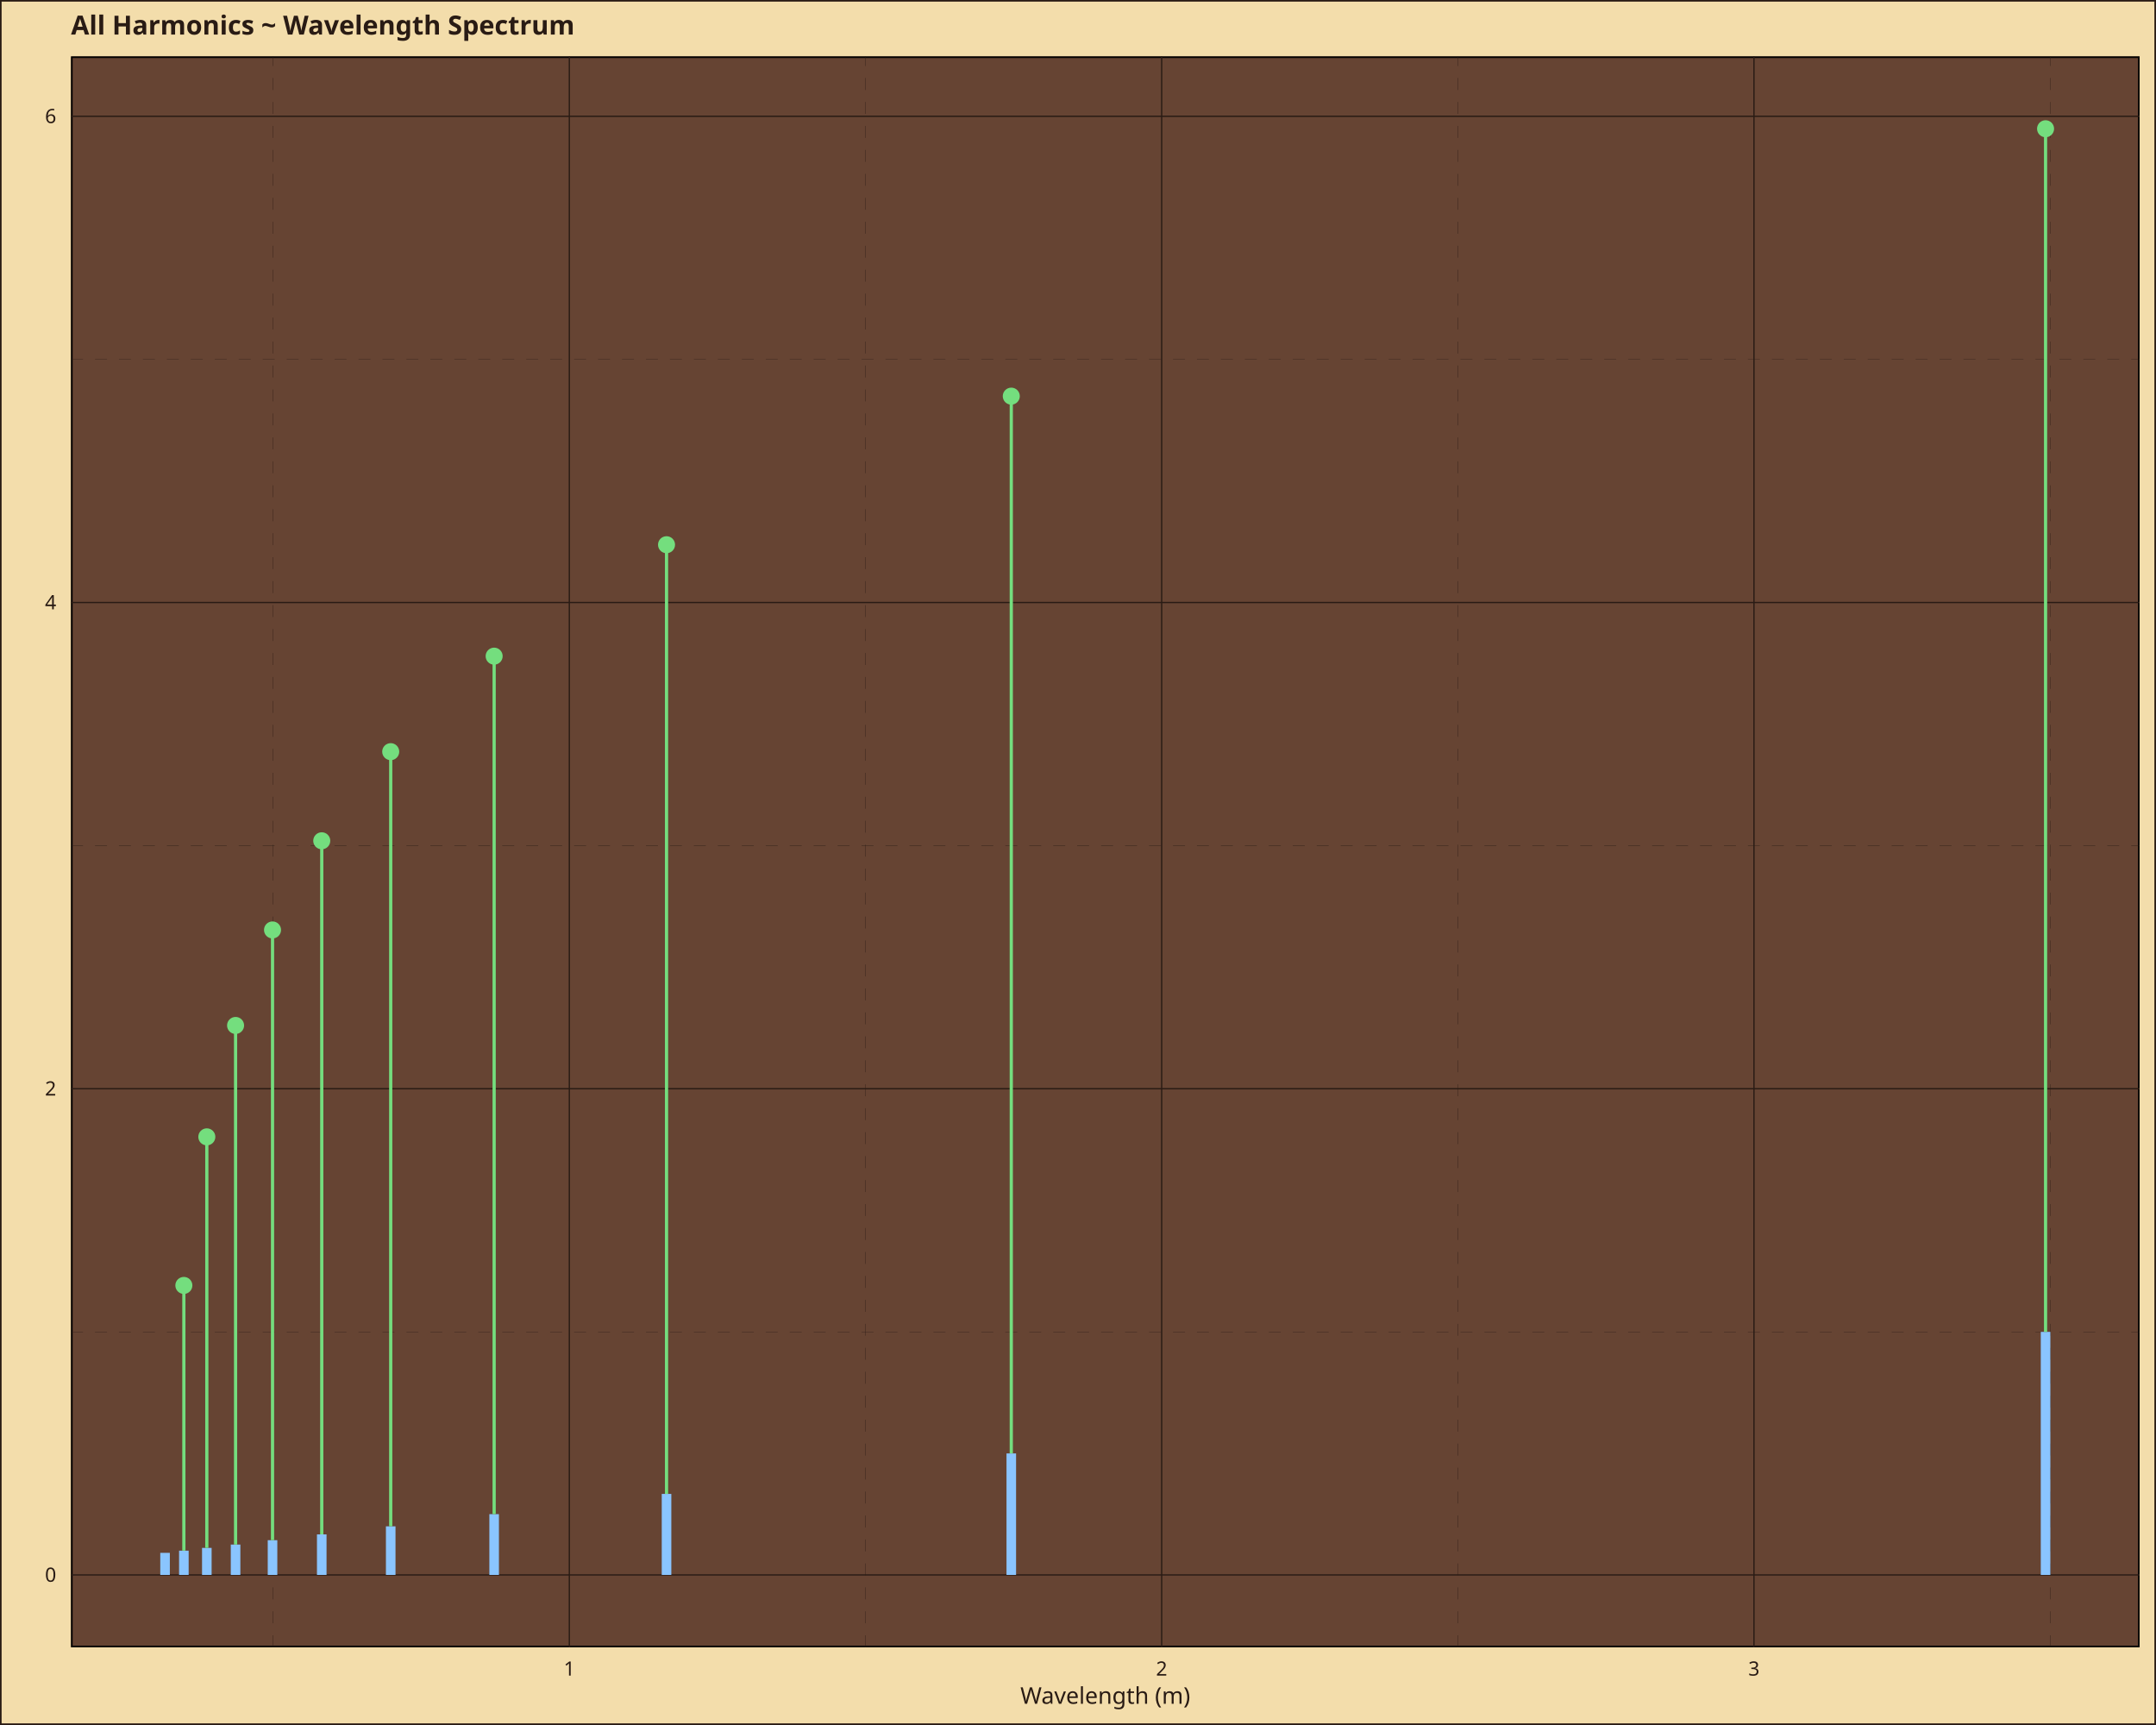
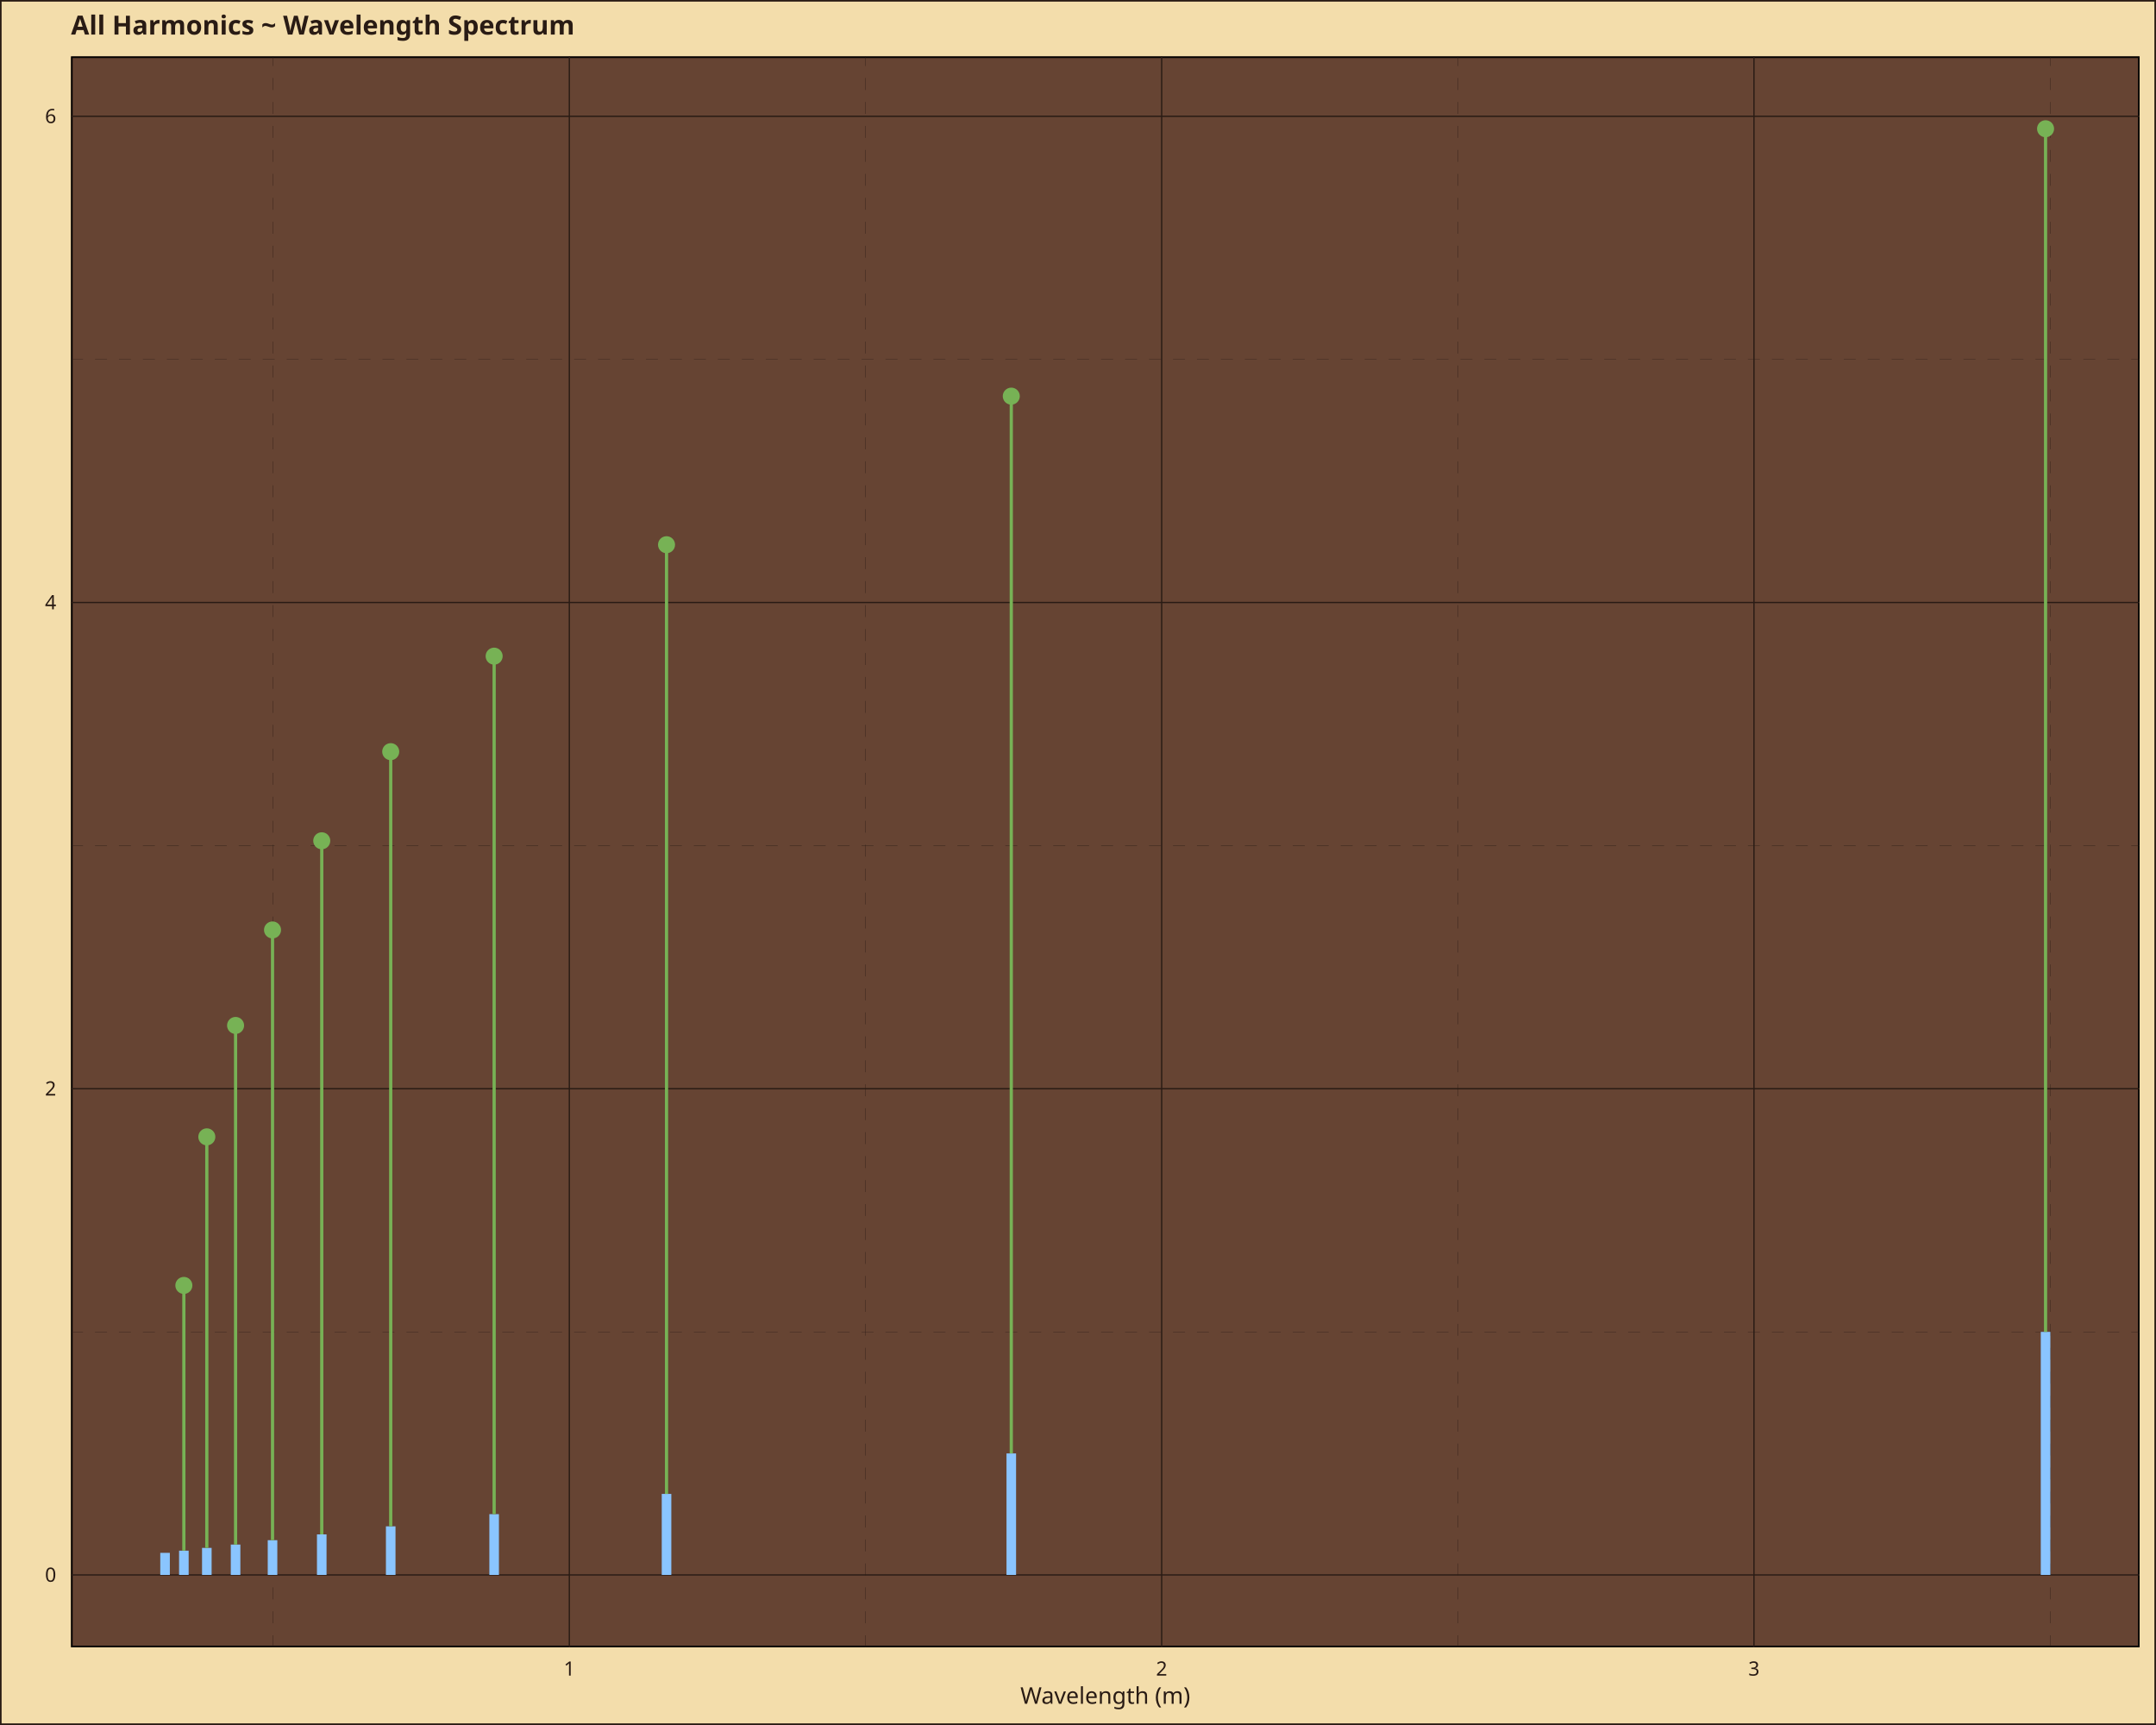
<svg xmlns="http://www.w3.org/2000/svg" class="svglite" data-engine-version="2.0" width="720.00pt" height="576.00pt" viewBox="0 0 720.00 576.00">
  <defs>
    <style type="text/css">
    .svglite line, .svglite polyline, .svglite polygon, .svglite path, .svglite rect, .svglite circle {
      fill: none;
      stroke: #000000;
      stroke-linecap: round;
      stroke-linejoin: round;
      stroke-miterlimit: 10.00;
    }
  </style>
  </defs>
  <rect width="100%" height="100%" style="stroke: none; fill: #FFFFFF;" />
  <defs>
    <clipPath id="cpMC4wMHw3MjAuMDB8MC4wMHw1NzYuMDA=">
      <rect x="0.00" y="0.00" width="720.00" height="576.00" />
    </clipPath>
  </defs>
  <g clip-path="url(#cpMC4wMHw3MjAuMDB8MC4wMHw1NzYuMDA=)">
    <rect x="0.00" y="0.00" width="720.00" height="576.00" style="stroke-width: 1.07; stroke: #291B14; fill: #F3DDAB;" />
  </g>
  <defs>
    <clipPath id="cpMjMuNzJ8NzE0LjUyfDE4Ljg0fDU1MC4wNA==">
      <rect x="23.72" y="18.84" width="690.80" height="531.20" />
    </clipPath>
  </defs>
  <g clip-path="url(#cpMjMuNzJ8NzE0LjUyfDE4Ljg0fDU1MC4wNA==)">
    <rect x="23.72" y="18.84" width="690.80" height="531.20" style="stroke-width: 1.07; fill: #664433;" />
    <polyline points="23.72,444.72 714.52,444.72 " style="stroke-width: 0.11; stroke: #291B14; stroke-dasharray: 4.00,4.00; stroke-linecap: butt;" />
    <polyline points="23.72,282.36 714.52,282.36 " style="stroke-width: 0.11; stroke: #291B14; stroke-dasharray: 4.00,4.00; stroke-linecap: butt;" />
    <polyline points="23.72,120.01 714.52,120.01 " style="stroke-width: 0.11; stroke: #291B14; stroke-dasharray: 4.00,4.00; stroke-linecap: butt;" />
    <polyline points="91.22,550.04 91.22,18.84 " style="stroke-width: 0.11; stroke: #291B14; stroke-dasharray: 4.00,4.00; stroke-linecap: butt;" />
    <polyline points="289.03,550.04 289.03,18.84 " style="stroke-width: 0.11; stroke: #291B14; stroke-dasharray: 4.00,4.00; stroke-linecap: butt;" />
    <polyline points="486.84,550.04 486.84,18.84 " style="stroke-width: 0.11; stroke: #291B14; stroke-dasharray: 4.00,4.00; stroke-linecap: butt;" />
    <polyline points="684.65,550.04 684.65,18.84 " style="stroke-width: 0.11; stroke: #291B14; stroke-dasharray: 4.00,4.00; stroke-linecap: butt;" />
    <polyline points="23.72,525.89 714.52,525.89 " style="stroke-width: 0.43; stroke: #291B14; stroke-linecap: butt;" />
    <polyline points="23.72,363.54 714.52,363.54 " style="stroke-width: 0.43; stroke: #291B14; stroke-linecap: butt;" />
    <polyline points="23.72,201.19 714.52,201.19 " style="stroke-width: 0.43; stroke: #291B14; stroke-linecap: butt;" />
    <polyline points="23.72,38.83 714.52,38.83 " style="stroke-width: 0.43; stroke: #291B14; stroke-linecap: butt;" />
    <polyline points="190.13,550.04 190.13,18.84 " style="stroke-width: 0.43; stroke: #291B14; stroke-linecap: butt;" />
    <polyline points="387.94,550.04 387.94,18.84 " style="stroke-width: 0.43; stroke: #291B14; stroke-linecap: butt;" />
    <polyline points="585.74,550.04 585.74,18.84 " style="stroke-width: 0.43; stroke: #291B14; stroke-linecap: butt;" />
    <line x1="55.12" y1="518.51" x2="55.12" y2="525.89" style="stroke-width: 3.20; stroke: #8AC5FF; stroke-linecap: butt;" />
    <line x1="61.40" y1="517.78" x2="61.40" y2="525.89" style="stroke-width: 3.20; stroke: #8AC5FF; stroke-linecap: butt;" />
    <line x1="69.07" y1="516.87" x2="69.07" y2="525.89" style="stroke-width: 3.20; stroke: #8AC5FF; stroke-linecap: butt;" />
    <line x1="78.67" y1="515.75" x2="78.67" y2="525.89" style="stroke-width: 3.20; stroke: #8AC5FF; stroke-linecap: butt;" />
    <line x1="91.01" y1="514.30" x2="91.01" y2="525.89" style="stroke-width: 3.20; stroke: #8AC5FF; stroke-linecap: butt;" />
    <line x1="107.45" y1="512.36" x2="107.45" y2="525.89" style="stroke-width: 3.20; stroke: #8AC5FF; stroke-linecap: butt;" />
    <line x1="130.48" y1="509.66" x2="130.48" y2="525.89" style="stroke-width: 3.20; stroke: #8AC5FF; stroke-linecap: butt;" />
    <line x1="165.02" y1="505.60" x2="165.02" y2="525.89" style="stroke-width: 3.20; stroke: #8AC5FF; stroke-linecap: butt;" />
    <line x1="222.59" y1="498.84" x2="222.59" y2="525.89" style="stroke-width: 3.20; stroke: #8AC5FF; stroke-linecap: butt;" />
    <line x1="337.72" y1="485.31" x2="337.72" y2="525.89" style="stroke-width: 3.20; stroke: #8AC5FF; stroke-linecap: butt;" />
    <line x1="683.12" y1="444.72" x2="683.12" y2="525.89" style="stroke-width: 3.20; stroke: #8AC5FF; stroke-linecap: butt;" />
-     <line x1="61.40" y1="517.78" x2="61.40" y2="429.22" style="stroke-width: 1.07; stroke: #74DE7E; stroke-linecap: butt;" />
-     <line x1="69.07" y1="516.87" x2="69.07" y2="379.61" style="stroke-width: 1.07; stroke: #74DE7E; stroke-linecap: butt;" />
-     <line x1="78.67" y1="515.75" x2="78.67" y2="342.41" style="stroke-width: 1.07; stroke: #74DE7E; stroke-linecap: butt;" />
-     <line x1="91.01" y1="514.30" x2="91.01" y2="310.52" style="stroke-width: 1.07; stroke: #74DE7E; stroke-linecap: butt;" />
-     <line x1="107.45" y1="512.36" x2="107.45" y2="280.75" style="stroke-width: 1.07; stroke: #74DE7E; stroke-linecap: butt;" />
-     <line x1="130.48" y1="509.66" x2="130.48" y2="250.99" style="stroke-width: 1.07; stroke: #74DE7E; stroke-linecap: butt;" />
-     <line x1="165.02" y1="505.60" x2="165.02" y2="219.10" style="stroke-width: 1.07; stroke: #74DE7E; stroke-linecap: butt;" />
-     <line x1="222.59" y1="498.84" x2="222.59" y2="181.89" style="stroke-width: 1.07; stroke: #74DE7E; stroke-linecap: butt;" />
-     <line x1="337.72" y1="485.31" x2="337.72" y2="132.28" style="stroke-width: 1.07; stroke: #74DE7E; stroke-linecap: butt;" />
-     <line x1="683.12" y1="444.72" x2="683.12" y2="42.99" style="stroke-width: 1.07; stroke: #74DE7E; stroke-linecap: butt;" />
-     <circle cx="61.40" cy="429.22" r="2.49" style="stroke-width: 0.71; stroke: #74DE7E; fill: #74DE7E;" />
-     <circle cx="69.07" cy="379.61" r="2.49" style="stroke-width: 0.71; stroke: #74DE7E; fill: #74DE7E;" />
-     <circle cx="78.67" cy="342.41" r="2.49" style="stroke-width: 0.71; stroke: #74DE7E; fill: #74DE7E;" />
-     <circle cx="91.01" cy="310.52" r="2.49" style="stroke-width: 0.71; stroke: #74DE7E; fill: #74DE7E;" />
-     <circle cx="107.45" cy="280.75" r="2.49" style="stroke-width: 0.71; stroke: #74DE7E; fill: #74DE7E;" />
-     <circle cx="130.48" cy="250.99" r="2.49" style="stroke-width: 0.71; stroke: #74DE7E; fill: #74DE7E;" />
-     <circle cx="165.02" cy="219.10" r="2.49" style="stroke-width: 0.71; stroke: #74DE7E; fill: #74DE7E;" />
-     <circle cx="222.59" cy="181.89" r="2.49" style="stroke-width: 0.71; stroke: #74DE7E; fill: #74DE7E;" />
-     <circle cx="337.72" cy="132.28" r="2.49" style="stroke-width: 0.71; stroke: #74DE7E; fill: #74DE7E;" />
-     <circle cx="683.12" cy="42.99" r="2.49" style="stroke-width: 0.71; stroke: #74DE7E; fill: #74DE7E;" />
+     <line x1="61.40" y1="517.78" x2="61.40" y2="429.22" style="stroke-width: 1.07; stroke: #77B255; stroke-linecap: butt;" />
+     <line x1="69.07" y1="516.87" x2="69.07" y2="379.61" style="stroke-width: 1.07; stroke: #77B255; stroke-linecap: butt;" />
+     <line x1="78.67" y1="515.75" x2="78.67" y2="342.41" style="stroke-width: 1.07; stroke: #77B255; stroke-linecap: butt;" />
+     <line x1="91.01" y1="514.30" x2="91.01" y2="310.52" style="stroke-width: 1.07; stroke: #77B255; stroke-linecap: butt;" />
+     <line x1="107.45" y1="512.36" x2="107.45" y2="280.75" style="stroke-width: 1.07; stroke: #77B255; stroke-linecap: butt;" />
+     <line x1="130.48" y1="509.66" x2="130.48" y2="250.99" style="stroke-width: 1.07; stroke: #77B255; stroke-linecap: butt;" />
+     <line x1="165.02" y1="505.60" x2="165.02" y2="219.10" style="stroke-width: 1.07; stroke: #77B255; stroke-linecap: butt;" />
+     <line x1="222.59" y1="498.84" x2="222.59" y2="181.89" style="stroke-width: 1.07; stroke: #77B255; stroke-linecap: butt;" />
+     <line x1="337.72" y1="485.31" x2="337.72" y2="132.28" style="stroke-width: 1.07; stroke: #77B255; stroke-linecap: butt;" />
+     <line x1="683.12" y1="444.72" x2="683.12" y2="42.99" style="stroke-width: 1.07; stroke: #77B255; stroke-linecap: butt;" />
+     <circle cx="61.40" cy="429.22" r="2.49" style="stroke-width: 0.71; stroke: #77B255; fill: #77B255;" />
+     <circle cx="69.07" cy="379.61" r="2.49" style="stroke-width: 0.71; stroke: #77B255; fill: #77B255;" />
+     <circle cx="78.67" cy="342.41" r="2.49" style="stroke-width: 0.71; stroke: #77B255; fill: #77B255;" />
+     <circle cx="91.01" cy="310.52" r="2.49" style="stroke-width: 0.71; stroke: #77B255; fill: #77B255;" />
+     <circle cx="107.45" cy="280.75" r="2.49" style="stroke-width: 0.71; stroke: #77B255; fill: #77B255;" />
+     <circle cx="130.48" cy="250.99" r="2.49" style="stroke-width: 0.71; stroke: #77B255; fill: #77B255;" />
+     <circle cx="165.02" cy="219.10" r="2.49" style="stroke-width: 0.71; stroke: #77B255; fill: #77B255;" />
+     <circle cx="222.59" cy="181.89" r="2.49" style="stroke-width: 0.71; stroke: #77B255; fill: #77B255;" />
+     <circle cx="337.72" cy="132.28" r="2.49" style="stroke-width: 0.71; stroke: #77B255; fill: #77B255;" />
+     <circle cx="683.12" cy="42.99" r="2.49" style="stroke-width: 0.71; stroke: #77B255; fill: #77B255;" />
  </g>
  <g clip-path="url(#cpMC4wMHw3MjAuMDB8MC4wMHw1NzYuMDA=)">
    <text x="18.79" y="528.17" text-anchor="end" style="font-size: 6.60px; fill: #291B14; font-family: sans;" textLength="3.67px" lengthAdjust="spacingAndGlyphs">0</text>
    <text x="18.79" y="365.81" text-anchor="end" style="font-size: 6.60px; fill: #291B14; font-family: sans;" textLength="3.67px" lengthAdjust="spacingAndGlyphs">2</text>
    <text x="18.79" y="203.46" text-anchor="end" style="font-size: 6.60px; fill: #291B14; font-family: sans;" textLength="3.67px" lengthAdjust="spacingAndGlyphs">4</text>
    <text x="18.79" y="41.11" text-anchor="end" style="font-size: 6.60px; fill: #291B14; font-family: sans;" textLength="3.67px" lengthAdjust="spacingAndGlyphs">6</text>
    <text x="190.13" y="559.51" text-anchor="middle" style="font-size: 6.60px; fill: #291B14; font-family: sans;" textLength="3.67px" lengthAdjust="spacingAndGlyphs">1</text>
    <text x="387.94" y="559.51" text-anchor="middle" style="font-size: 6.60px; fill: #291B14; font-family: sans;" textLength="3.67px" lengthAdjust="spacingAndGlyphs">2</text>
    <text x="585.74" y="559.51" text-anchor="middle" style="font-size: 6.60px; fill: #291B14; font-family: sans;" textLength="3.67px" lengthAdjust="spacingAndGlyphs">3</text>
    <text x="369.12" y="568.92" text-anchor="middle" style="font-size: 7.70px; fill: #291B14; font-family: sans;" textLength="54.35px" lengthAdjust="spacingAndGlyphs">Wavelength (m)</text>
    <text x="23.72" y="11.54" style="font-size: 8.80px; font-weight: bold; fill: #291B14; font-family: sans;" textLength="150.91px" lengthAdjust="spacingAndGlyphs">All Harmonics ~ Wavelength Spectrum</text>
  </g>
</svg>
